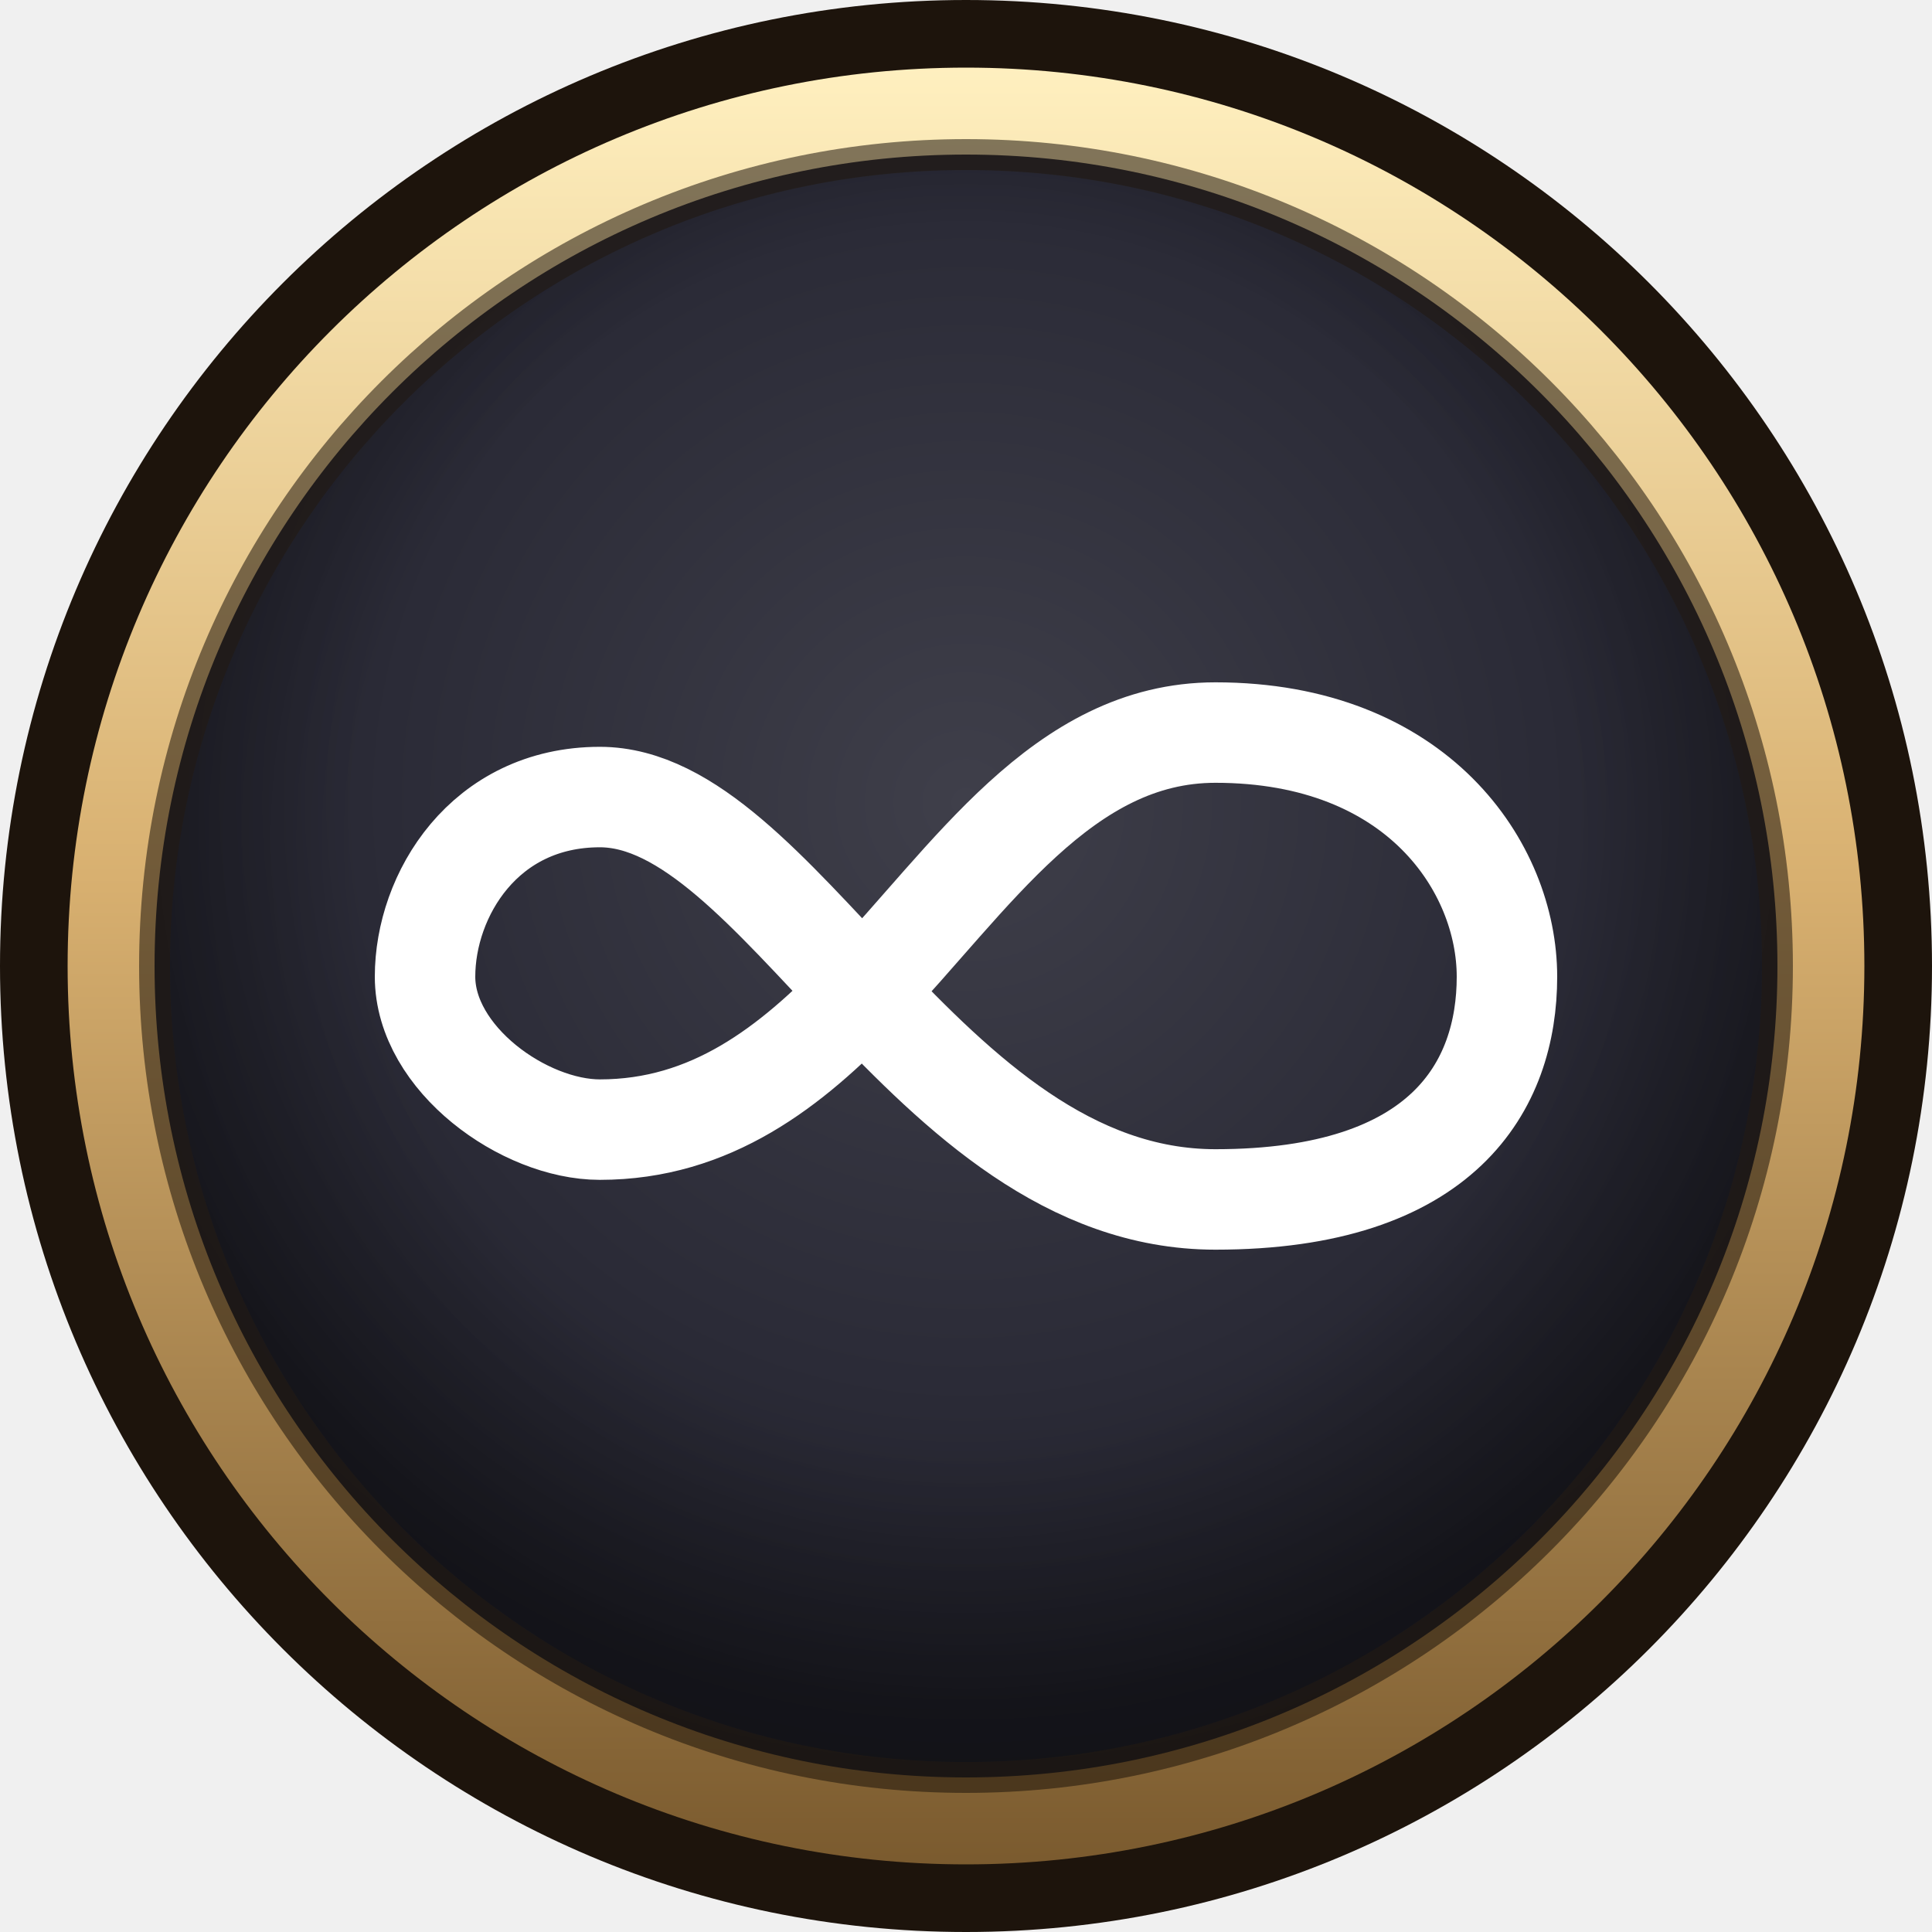
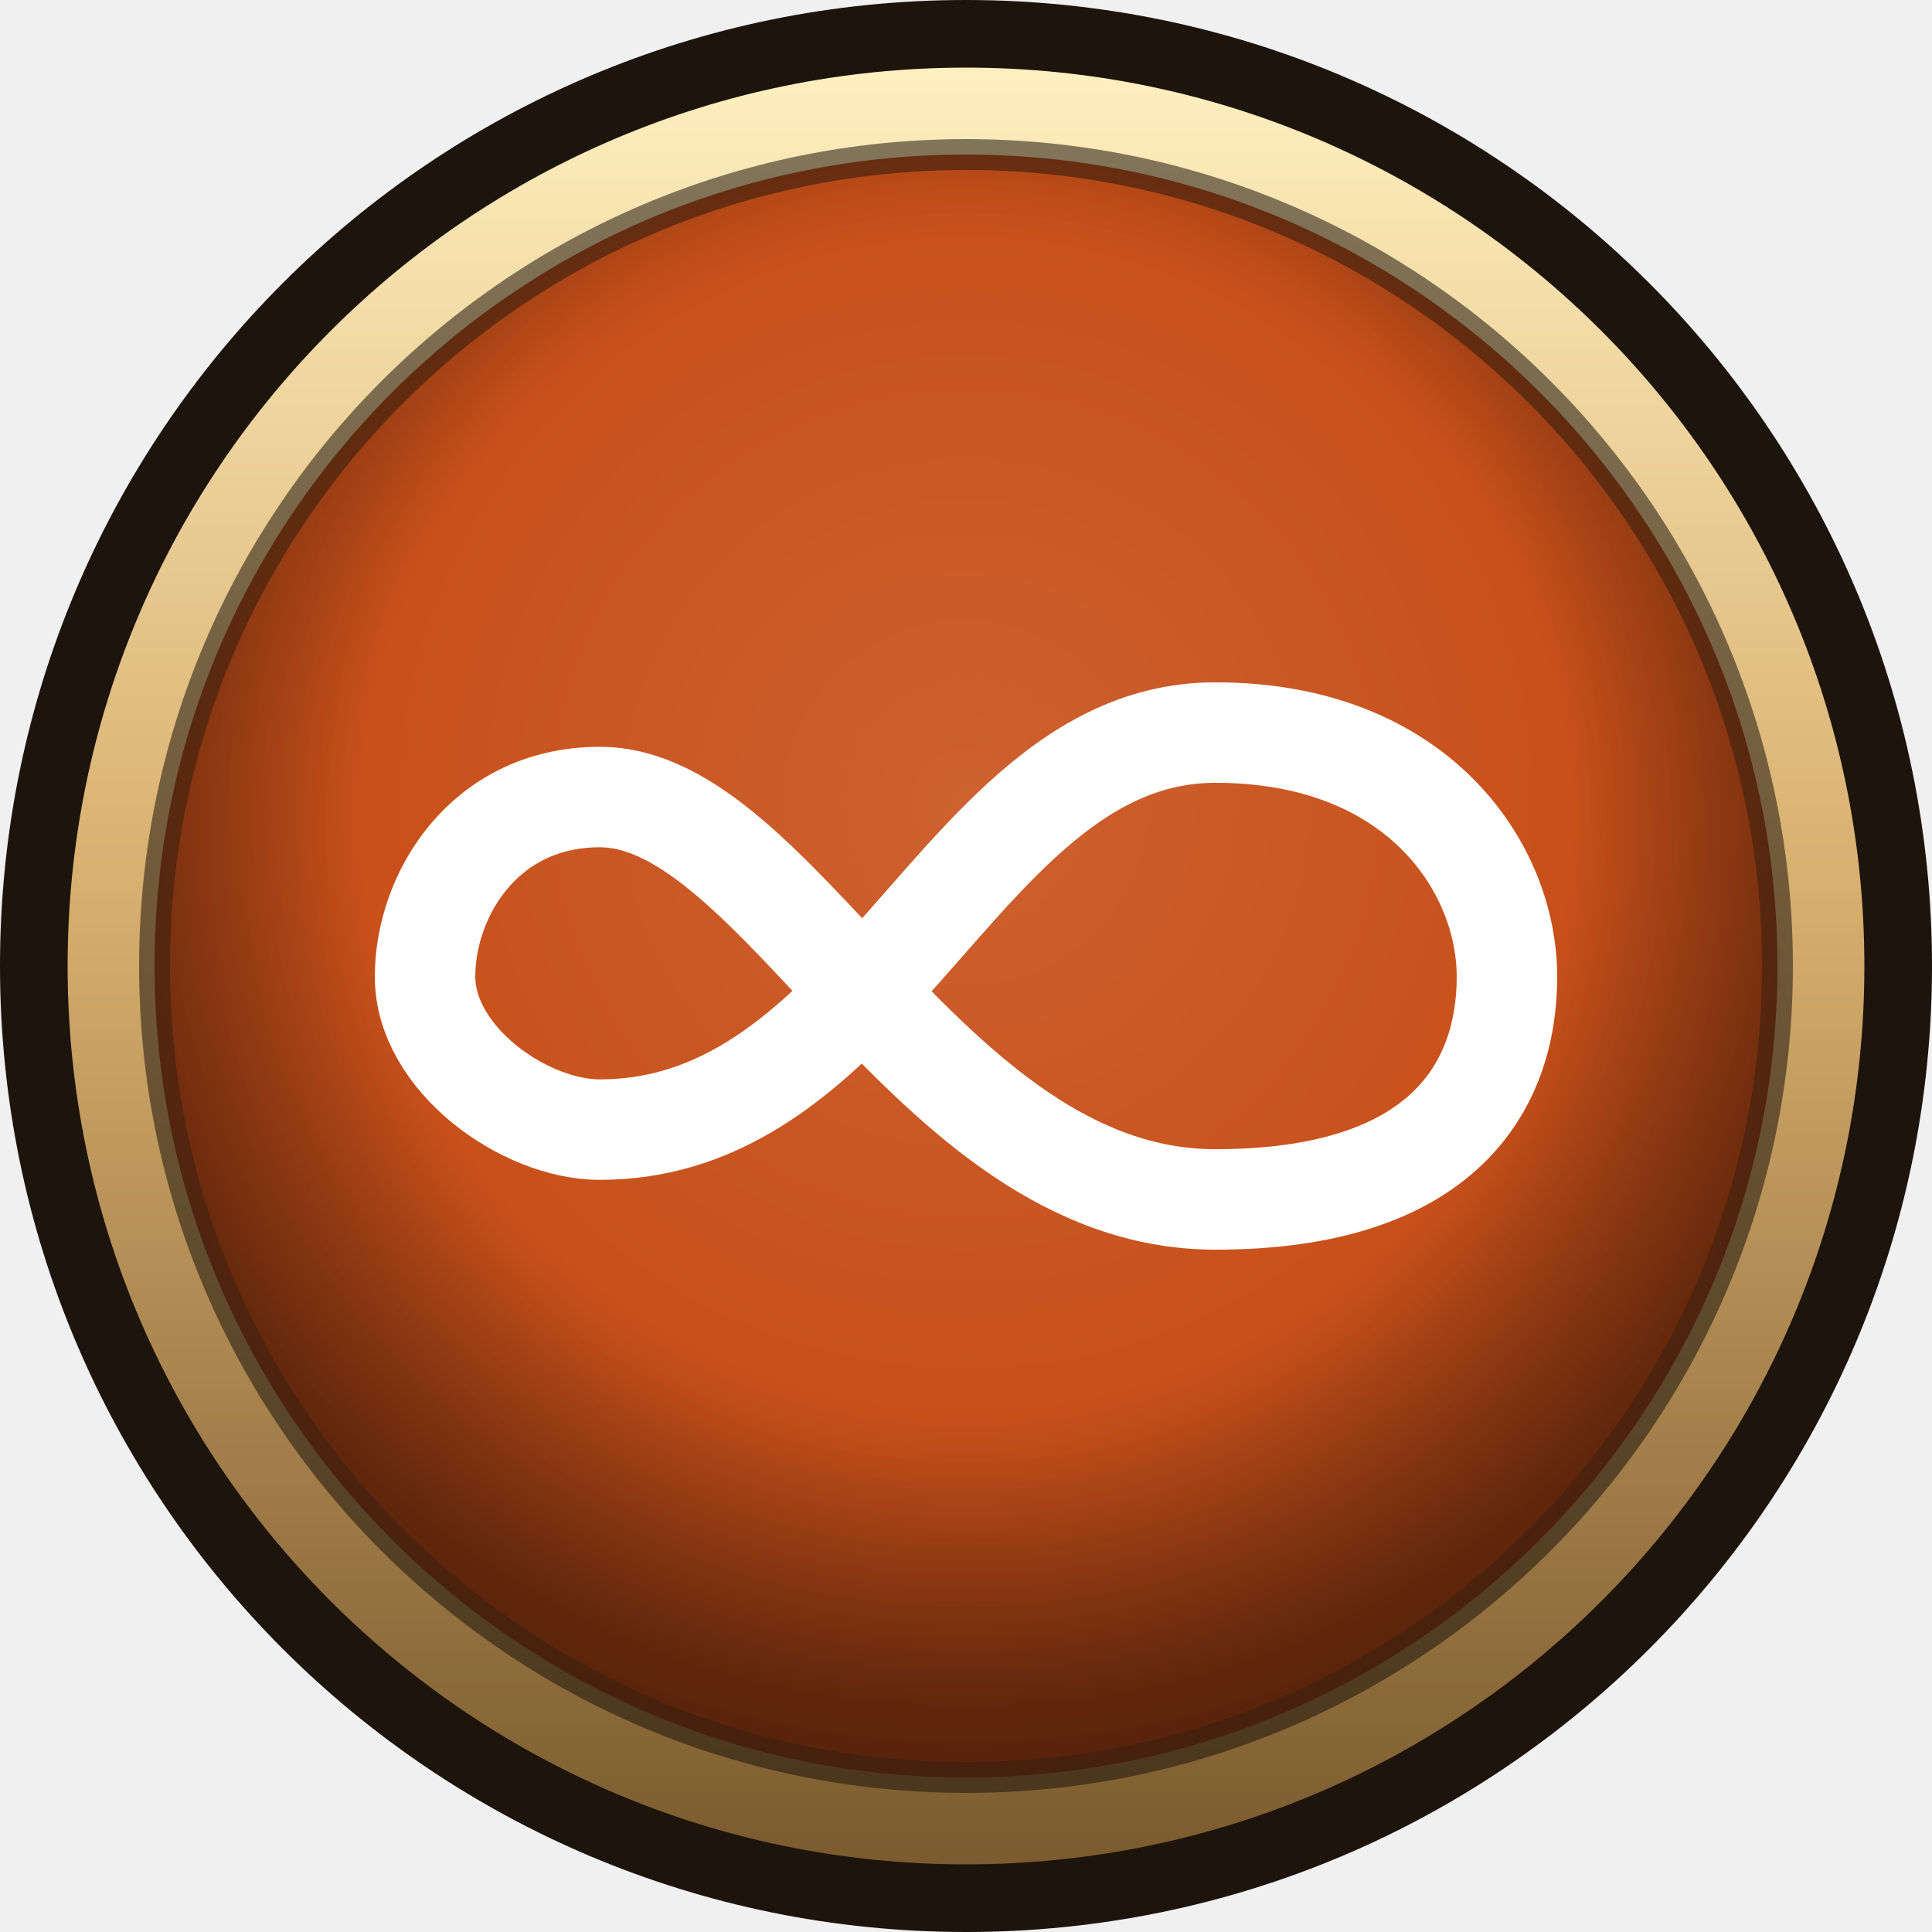
<svg xmlns="http://www.w3.org/2000/svg" viewBox="0 0 100 100" width="100" height="100">
  <defs>
    <radialGradient id="tagface-space" cx=".5" cy=".4" r=".62">
-       <stop offset="0" stop-color="#3f3f4a" />
-       <stop offset=".6" stop-color="#2a2a36" />
-       <stop offset="1" stop-color="#17171d" />
+       <stop offset="0" stop-color="#cd6130" />
+       <stop offset=".6" stop-color="#c8501a" />
+       <stop offset="1" stop-color="#6e2c0e" />
    </radialGradient>
    <linearGradient id="tagrim" x1="0" y1="0" x2="0" y2="1">
      <stop offset="0" stop-color="#fff0c0" />
      <stop offset=".45" stop-color="#d8b070" />
      <stop offset="1" stop-color="#7a5a2e" />
    </linearGradient>
    <radialGradient id="taginner" cx=".5" cy=".42" r=".55">
      <stop offset=".7" stop-color="#000" stop-opacity="0" />
      <stop offset="1" stop-color="#000" stop-opacity=".28" />
    </radialGradient>
  </defs>
  <circle cx="50.0" cy="50.0" r="50.0" fill="#1d140c" />
  <circle cx="50.0" cy="50.0" r="46.5" fill="url(#tagrim)" />
  <circle cx="50.0" cy="50.0" r="42.0" fill="url(#tagface-space)" stroke="#1d140c" stroke-opacity=".55" stroke-width="1.60" />
  <circle cx="50.0" cy="50.0" r="41.2" fill="url(#taginner)" />
  <g transform="translate(50.00 50.00) scale(2.7586) translate(-12.000 -12.000)" fill="none" stroke="#ffffff" stroke-width="1.885" stroke-linecap="round" stroke-linejoin="round">
    <path d="M10.06 12.49C8.31 10.64 6.79 8.83 5.13 8.83C2.96 8.83 1.85 10.67 1.85 12.2C1.85 13.74 3.71 15.07 5.13 15.07C7.21 15.07 8.71 13.9 10.06 12.49ZM10.06 12.49C11.88 14.41 13.94 16.38 16.68 16.38C20.97 16.38 22.15 14.24 22.15 12.2C22.15 10.16 20.48 7.62 16.68 7.62C13.81 7.62 12.11 10.34 10.06 12.49Z" />
  </g>
</svg>
